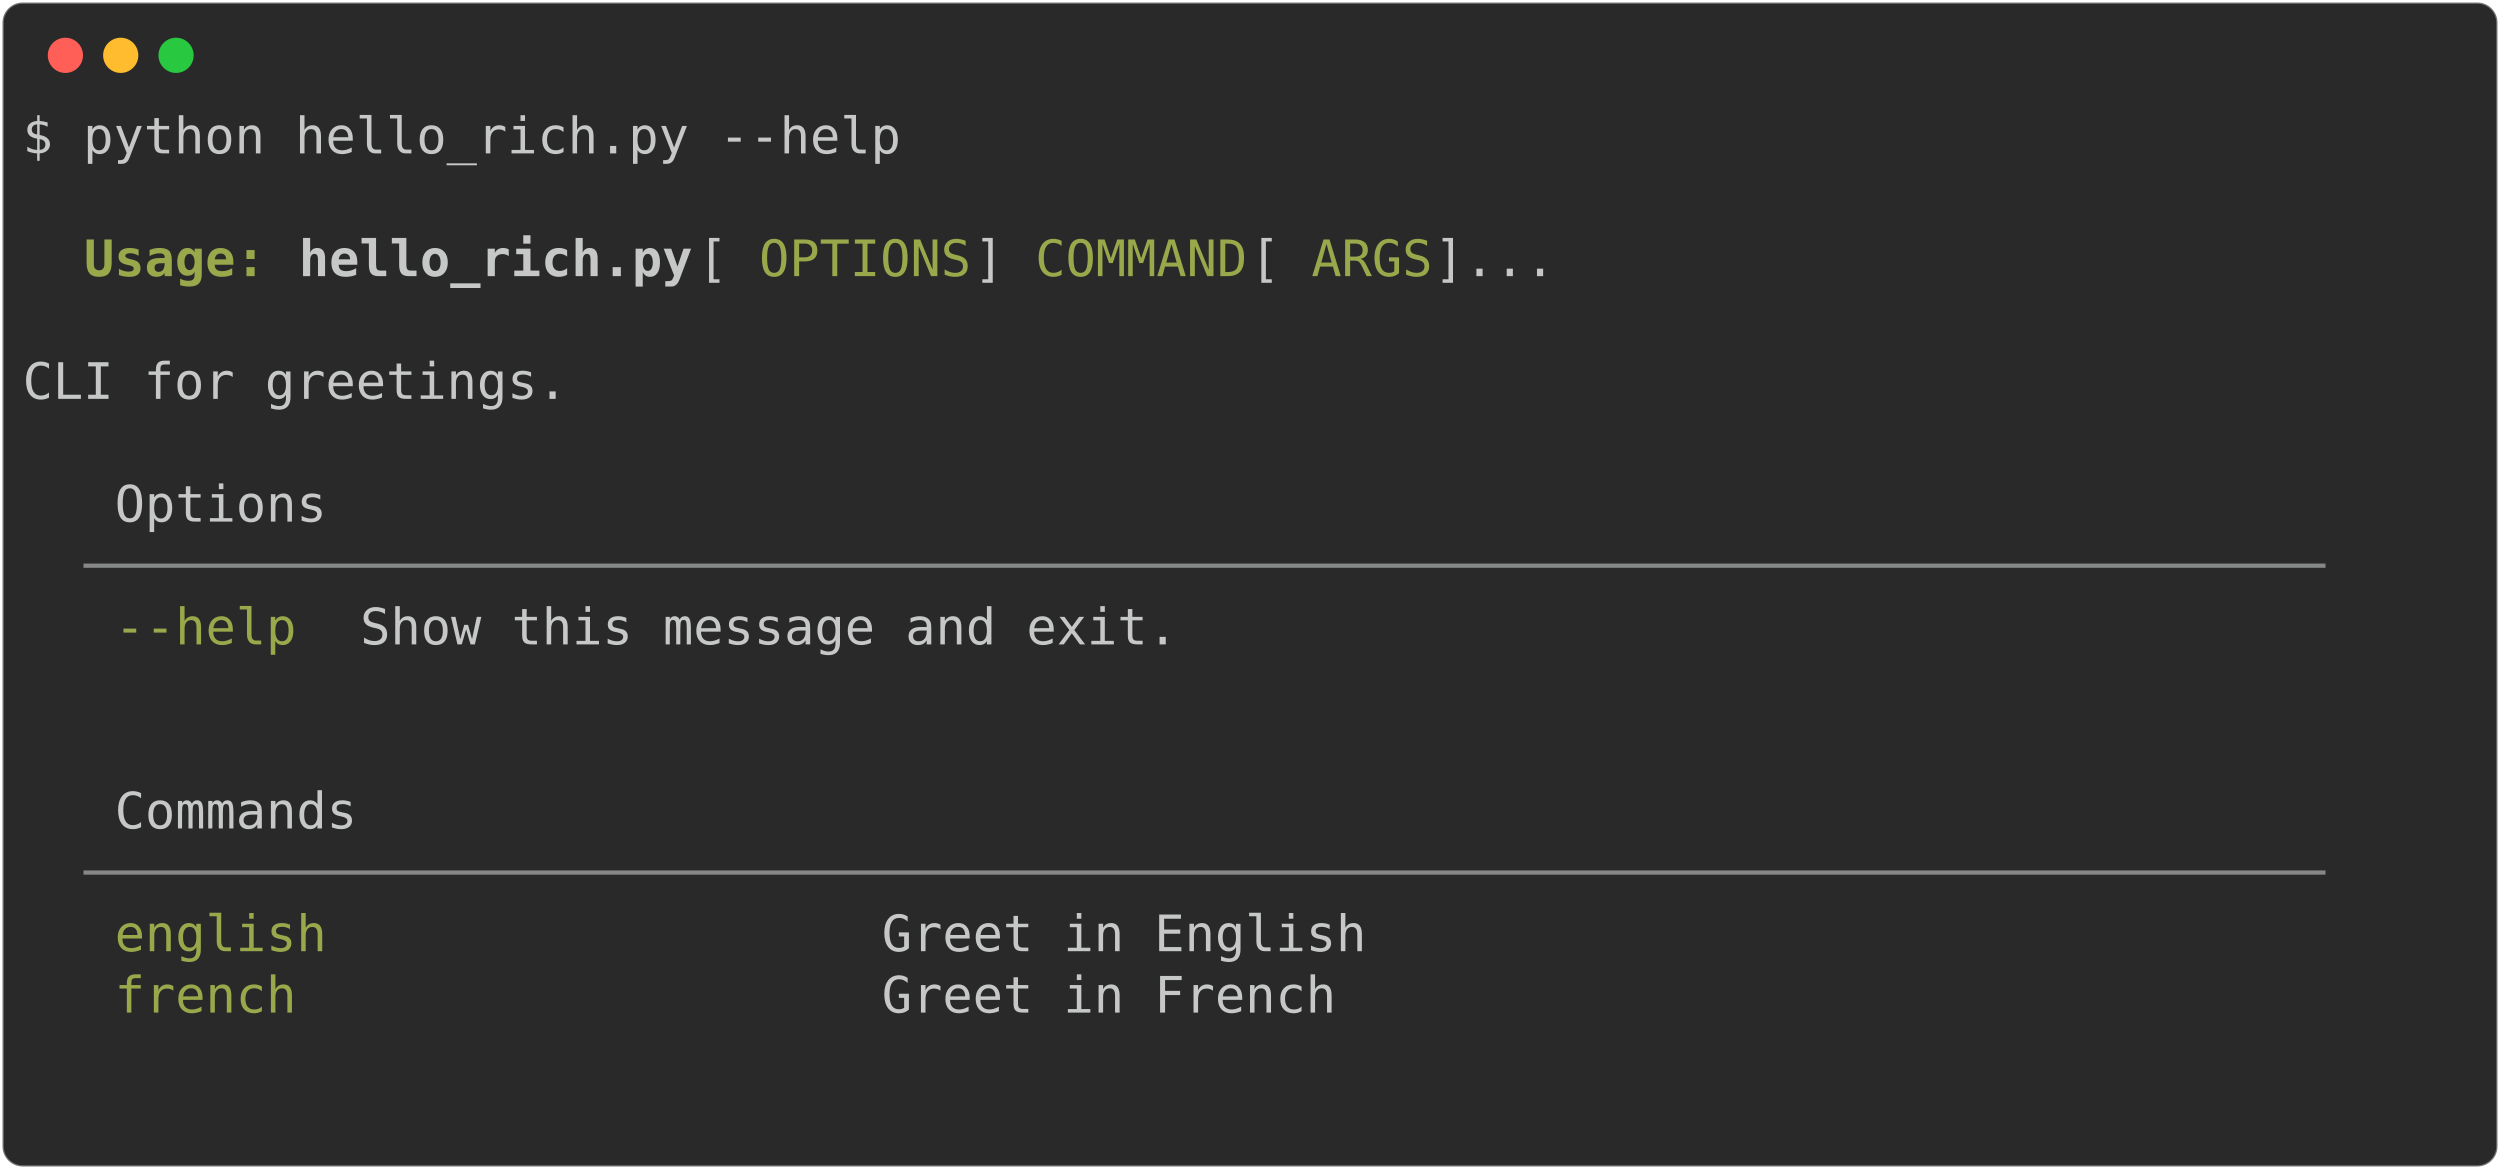
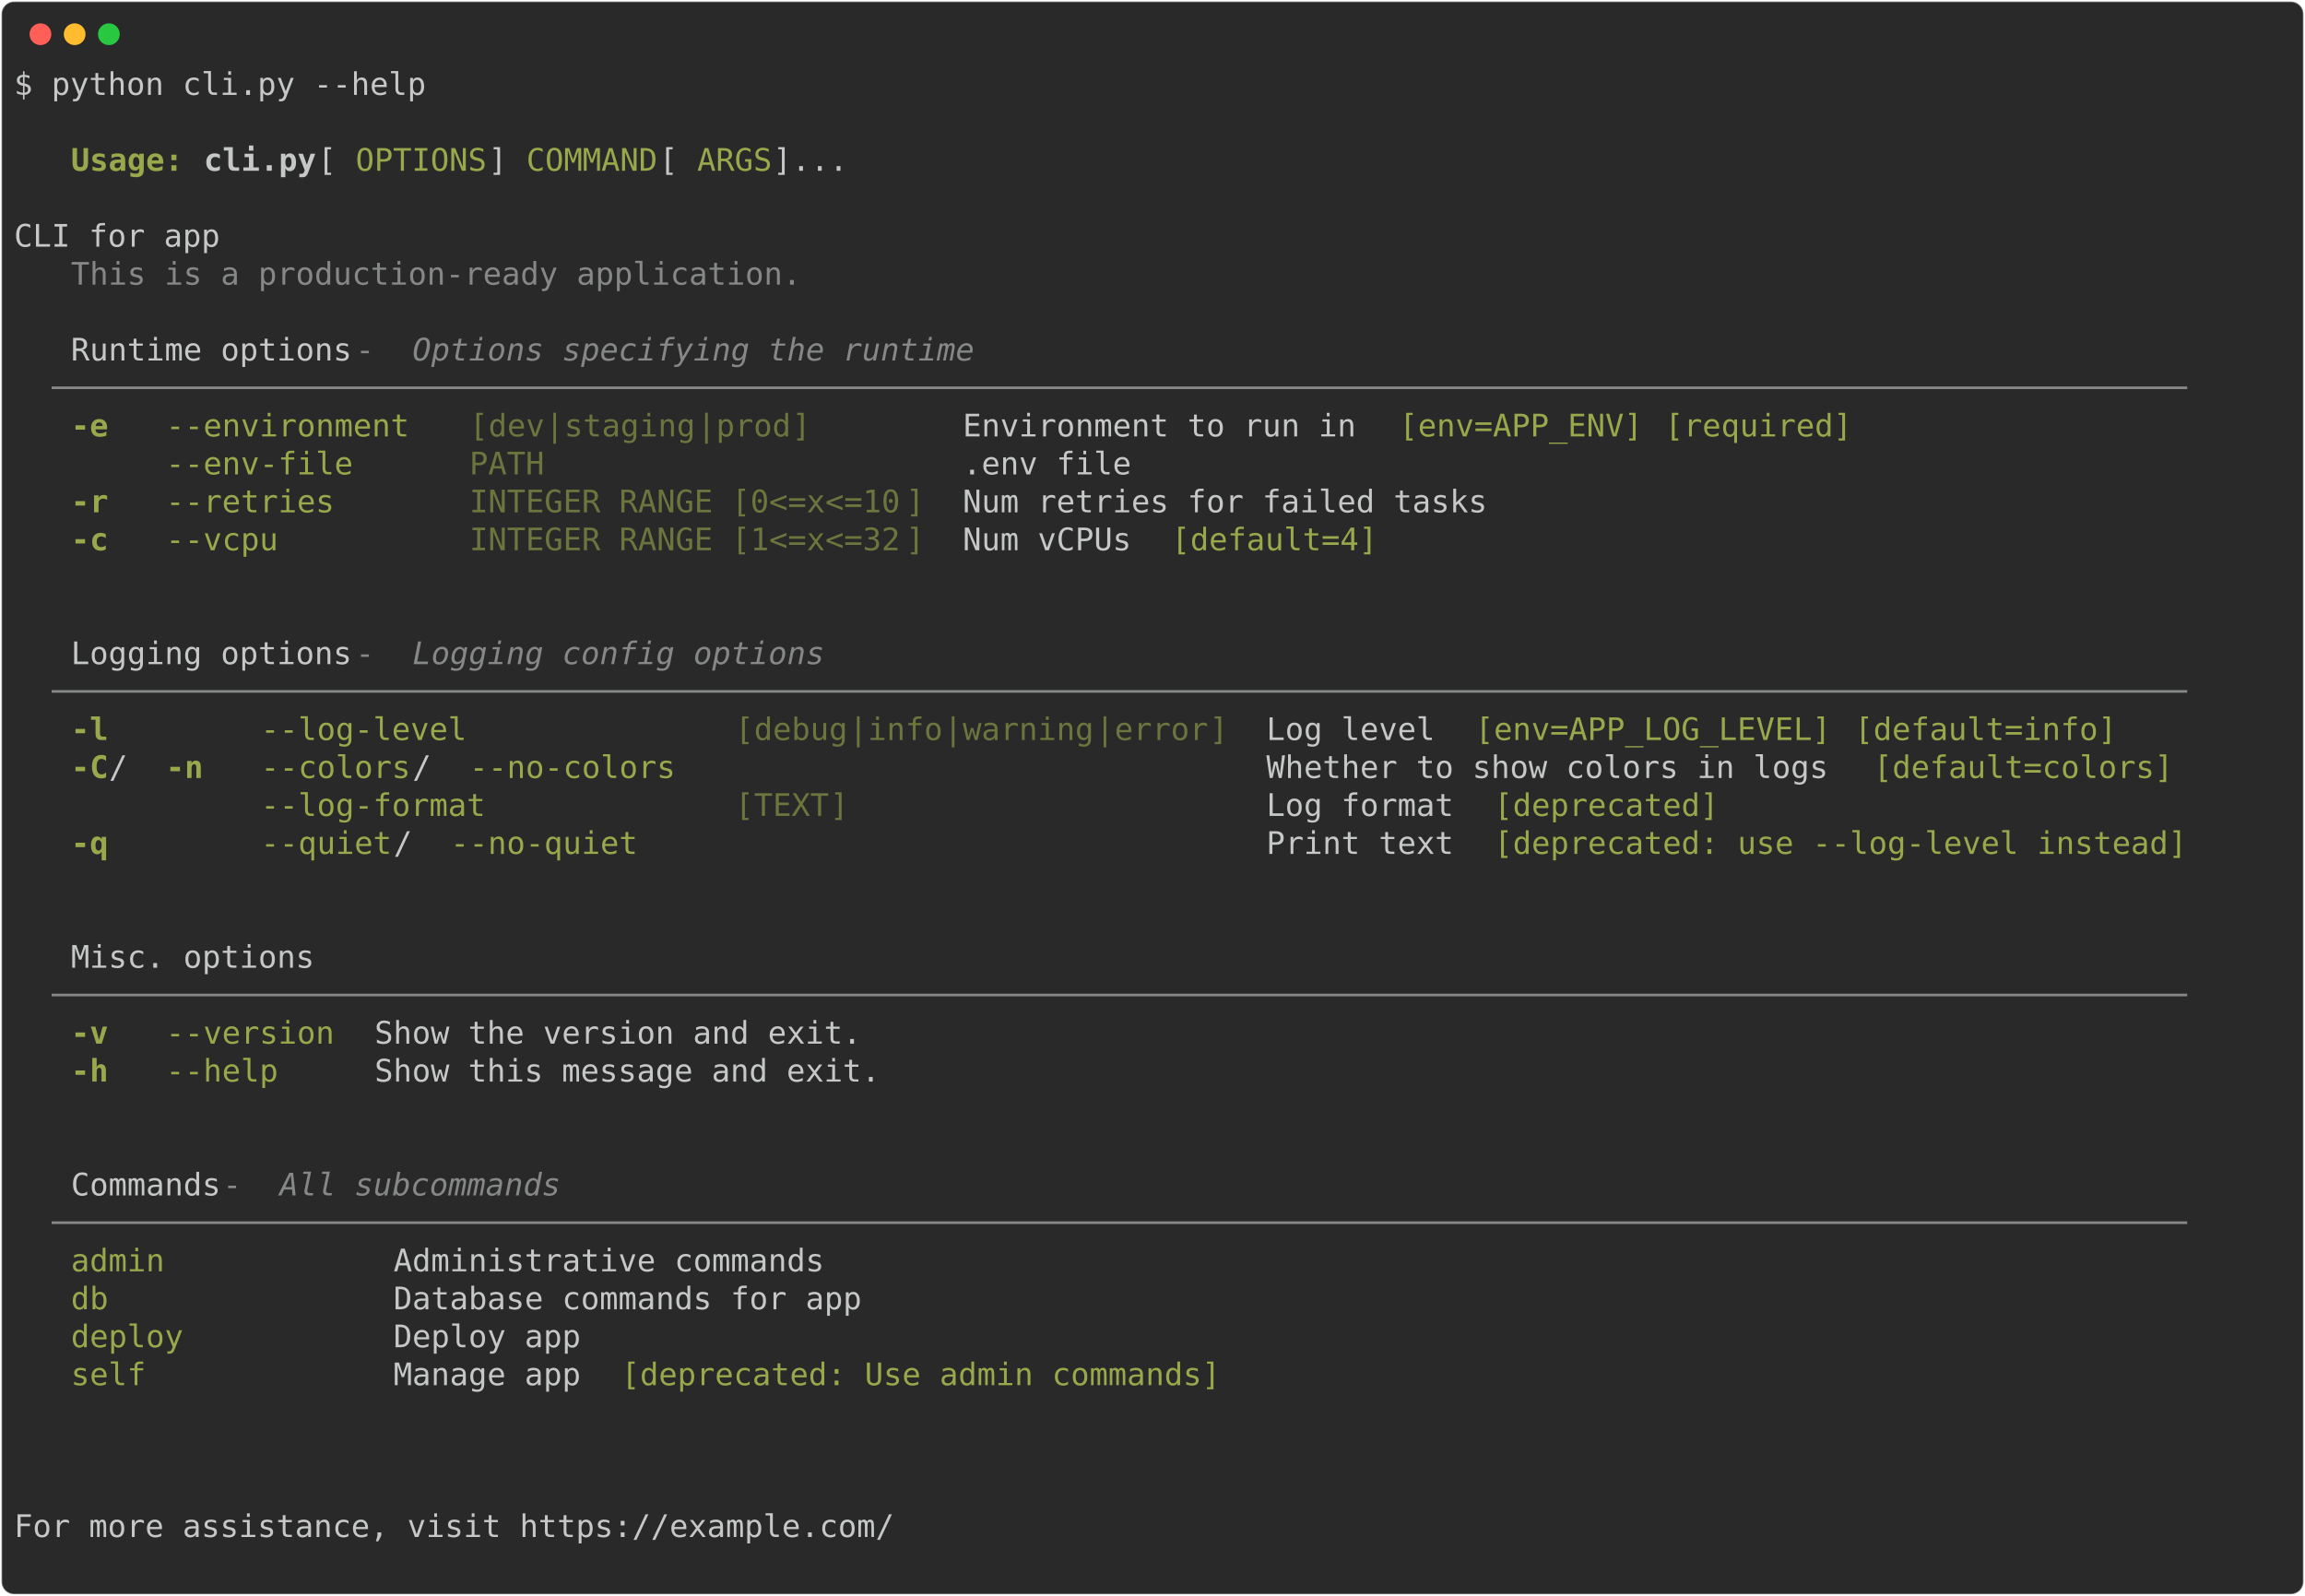
- <svg xmlns="http://www.w3.org/2000/svg" class="rich-terminal" viewBox="0 0 994 464.8">
+ <svg xmlns="http://www.w3.org/2000/svg" class="rich-terminal" viewBox="0 0 1482 1026.0">
  <style>

    @font-face {
        font-family: "Fira Code";
        src: local("FiraCode-Regular"),
                url("https://cdnjs.cloudflare.com/ajax/libs/firacode/6.2.0/woff2/FiraCode-Regular.woff2") format("woff2"),
                url("https://cdnjs.cloudflare.com/ajax/libs/firacode/6.2.0/woff/FiraCode-Regular.woff") format("woff");
        font-style: normal;
        font-weight: 400;
    }
    @font-face {
        font-family: "Fira Code";
        src: local("FiraCode-Bold"),
                url("https://cdnjs.cloudflare.com/ajax/libs/firacode/6.2.0/woff2/FiraCode-Bold.woff2") format("woff2"),
                url("https://cdnjs.cloudflare.com/ajax/libs/firacode/6.2.0/woff/FiraCode-Bold.woff") format("woff");
        font-style: bold;
        font-weight: 700;
    }

-     .terminal-166207172-matrix {
+     .terminal-656158728-matrix {
        font-family: Fira Code, monospace;
        font-size: 20px;
        line-height: 24.4px;
        font-variant-east-asian: full-width;
    }

-     .terminal-166207172-title {
+     .terminal-656158728-title {
        font-size: 18px;
        font-weight: bold;
        font-family: arial;
    }

-     .terminal-166207172-r1 { fill: #c5c8c6 }
- .terminal-166207172-r2 { fill: #98a84b;font-weight: bold }
- .terminal-166207172-r3 { fill: #c5c8c6;font-weight: bold }
- .terminal-166207172-r4 { fill: #98a84b }
- .terminal-166207172-r5 { fill: #868887 }
+     .terminal-656158728-r1 { fill: #c5c8c6 }
+ .terminal-656158728-r2 { fill: #98a84b;font-weight: bold }
+ .terminal-656158728-r3 { fill: #c5c8c6;font-weight: bold }
+ .terminal-656158728-r4 { fill: #98a84b }
+ .terminal-656158728-r5 { fill: #868887 }
+ .terminal-656158728-r6 { fill: #868887;font-style: italic; }
+ .terminal-656158728-r7 { fill: #6b753d }
    </style>
  <defs>
-     <clipPath id="terminal-166207172-clip-terminal">
-       <rect x="0" y="0" width="975.0" height="413.8" />
-     </clipPath>
-     <clipPath id="terminal-166207172-line-0">
-       <rect x="0" y="1.5" width="976" height="24.65" />
-     </clipPath>
-     <clipPath id="terminal-166207172-line-1">
-       <rect x="0" y="25.9" width="976" height="24.65" />
-     </clipPath>
-     <clipPath id="terminal-166207172-line-2">
-       <rect x="0" y="50.3" width="976" height="24.65" />
-     </clipPath>
-     <clipPath id="terminal-166207172-line-3">
-       <rect x="0" y="74.7" width="976" height="24.65" />
-     </clipPath>
-     <clipPath id="terminal-166207172-line-4">
-       <rect x="0" y="99.1" width="976" height="24.65" />
-     </clipPath>
-     <clipPath id="terminal-166207172-line-5">
-       <rect x="0" y="123.5" width="976" height="24.65" />
-     </clipPath>
-     <clipPath id="terminal-166207172-line-6">
-       <rect x="0" y="147.9" width="976" height="24.65" />
-     </clipPath>
-     <clipPath id="terminal-166207172-line-7">
-       <rect x="0" y="172.3" width="976" height="24.65" />
-     </clipPath>
-     <clipPath id="terminal-166207172-line-8">
-       <rect x="0" y="196.7" width="976" height="24.65" />
-     </clipPath>
-     <clipPath id="terminal-166207172-line-9">
-       <rect x="0" y="221.1" width="976" height="24.65" />
-     </clipPath>
-     <clipPath id="terminal-166207172-line-10">
-       <rect x="0" y="245.5" width="976" height="24.65" />
-     </clipPath>
-     <clipPath id="terminal-166207172-line-11">
-       <rect x="0" y="269.9" width="976" height="24.65" />
-     </clipPath>
-     <clipPath id="terminal-166207172-line-12">
-       <rect x="0" y="294.3" width="976" height="24.65" />
-     </clipPath>
-     <clipPath id="terminal-166207172-line-13">
-       <rect x="0" y="318.7" width="976" height="24.65" />
-     </clipPath>
-     <clipPath id="terminal-166207172-line-14">
-       <rect x="0" y="343.1" width="976" height="24.65" />
-     </clipPath>
-     <clipPath id="terminal-166207172-line-15">
-       <rect x="0" y="367.5" width="976" height="24.65" />
+     <clipPath id="terminal-656158728-clip-terminal">
+       <rect x="0" y="0" width="1463.0" height="975.0" />
+     </clipPath>
+     <clipPath id="terminal-656158728-line-0">
+       <rect x="0" y="1.5" width="1464" height="24.65" />
+     </clipPath>
+     <clipPath id="terminal-656158728-line-1">
+       <rect x="0" y="25.9" width="1464" height="24.65" />
+     </clipPath>
+     <clipPath id="terminal-656158728-line-2">
+       <rect x="0" y="50.3" width="1464" height="24.65" />
+     </clipPath>
+     <clipPath id="terminal-656158728-line-3">
+       <rect x="0" y="74.7" width="1464" height="24.65" />
+     </clipPath>
+     <clipPath id="terminal-656158728-line-4">
+       <rect x="0" y="99.1" width="1464" height="24.65" />
+     </clipPath>
+     <clipPath id="terminal-656158728-line-5">
+       <rect x="0" y="123.5" width="1464" height="24.65" />
+     </clipPath>
+     <clipPath id="terminal-656158728-line-6">
+       <rect x="0" y="147.9" width="1464" height="24.65" />
+     </clipPath>
+     <clipPath id="terminal-656158728-line-7">
+       <rect x="0" y="172.3" width="1464" height="24.65" />
+     </clipPath>
+     <clipPath id="terminal-656158728-line-8">
+       <rect x="0" y="196.7" width="1464" height="24.65" />
+     </clipPath>
+     <clipPath id="terminal-656158728-line-9">
+       <rect x="0" y="221.1" width="1464" height="24.65" />
+     </clipPath>
+     <clipPath id="terminal-656158728-line-10">
+       <rect x="0" y="245.5" width="1464" height="24.65" />
+     </clipPath>
+     <clipPath id="terminal-656158728-line-11">
+       <rect x="0" y="269.9" width="1464" height="24.65" />
+     </clipPath>
+     <clipPath id="terminal-656158728-line-12">
+       <rect x="0" y="294.3" width="1464" height="24.65" />
+     </clipPath>
+     <clipPath id="terminal-656158728-line-13">
+       <rect x="0" y="318.7" width="1464" height="24.65" />
+     </clipPath>
+     <clipPath id="terminal-656158728-line-14">
+       <rect x="0" y="343.1" width="1464" height="24.65" />
+     </clipPath>
+     <clipPath id="terminal-656158728-line-15">
+       <rect x="0" y="367.5" width="1464" height="24.65" />
+     </clipPath>
+     <clipPath id="terminal-656158728-line-16">
+       <rect x="0" y="391.9" width="1464" height="24.65" />
+     </clipPath>
+     <clipPath id="terminal-656158728-line-17">
+       <rect x="0" y="416.3" width="1464" height="24.65" />
+     </clipPath>
+     <clipPath id="terminal-656158728-line-18">
+       <rect x="0" y="440.7" width="1464" height="24.65" />
+     </clipPath>
+     <clipPath id="terminal-656158728-line-19">
+       <rect x="0" y="465.1" width="1464" height="24.65" />
+     </clipPath>
+     <clipPath id="terminal-656158728-line-20">
+       <rect x="0" y="489.5" width="1464" height="24.65" />
+     </clipPath>
+     <clipPath id="terminal-656158728-line-21">
+       <rect x="0" y="513.9" width="1464" height="24.65" />
+     </clipPath>
+     <clipPath id="terminal-656158728-line-22">
+       <rect x="0" y="538.3" width="1464" height="24.65" />
+     </clipPath>
+     <clipPath id="terminal-656158728-line-23">
+       <rect x="0" y="562.7" width="1464" height="24.65" />
+     </clipPath>
+     <clipPath id="terminal-656158728-line-24">
+       <rect x="0" y="587.1" width="1464" height="24.65" />
+     </clipPath>
+     <clipPath id="terminal-656158728-line-25">
+       <rect x="0" y="611.5" width="1464" height="24.65" />
+     </clipPath>
+     <clipPath id="terminal-656158728-line-26">
+       <rect x="0" y="635.9" width="1464" height="24.65" />
+     </clipPath>
+     <clipPath id="terminal-656158728-line-27">
+       <rect x="0" y="660.3" width="1464" height="24.65" />
+     </clipPath>
+     <clipPath id="terminal-656158728-line-28">
+       <rect x="0" y="684.7" width="1464" height="24.65" />
+     </clipPath>
+     <clipPath id="terminal-656158728-line-29">
+       <rect x="0" y="709.1" width="1464" height="24.65" />
+     </clipPath>
+     <clipPath id="terminal-656158728-line-30">
+       <rect x="0" y="733.5" width="1464" height="24.65" />
+     </clipPath>
+     <clipPath id="terminal-656158728-line-31">
+       <rect x="0" y="757.9" width="1464" height="24.65" />
+     </clipPath>
+     <clipPath id="terminal-656158728-line-32">
+       <rect x="0" y="782.3" width="1464" height="24.65" />
+     </clipPath>
+     <clipPath id="terminal-656158728-line-33">
+       <rect x="0" y="806.7" width="1464" height="24.65" />
+     </clipPath>
+     <clipPath id="terminal-656158728-line-34">
+       <rect x="0" y="831.1" width="1464" height="24.65" />
+     </clipPath>
+     <clipPath id="terminal-656158728-line-35">
+       <rect x="0" y="855.5" width="1464" height="24.65" />
+     </clipPath>
+     <clipPath id="terminal-656158728-line-36">
+       <rect x="0" y="879.9" width="1464" height="24.65" />
+     </clipPath>
+     <clipPath id="terminal-656158728-line-37">
+       <rect x="0" y="904.3" width="1464" height="24.65" />
+     </clipPath>
+     <clipPath id="terminal-656158728-line-38">
+       <rect x="0" y="928.7" width="1464" height="24.65" />
    </clipPath>
  </defs>
-   <rect fill="#292929" stroke="rgba(255,255,255,0.35)" stroke-width="1" x="1" y="1" width="992" height="462.8" rx="8" />
+   <rect fill="#292929" stroke="rgba(255,255,255,0.35)" stroke-width="1" x="1" y="1" width="1480" height="1024" rx="8" />
  <g transform="translate(26,22)">
    <circle cx="0" cy="0" r="7" fill="#ff5f57" />
    <circle cx="22" cy="0" r="7" fill="#febc2e" />
    <circle cx="44" cy="0" r="7" fill="#28c840" />
  </g>
-   <g transform="translate(9, 41)" clip-path="url(#terminal-166207172-clip-terminal)">
-     <g class="terminal-166207172-matrix">
-       <text class="terminal-166207172-r1" x="0" y="20" textLength="353.8" clip-path="url(#terminal-166207172-line-0)">$ python hello_rich.py --help</text>
-       <text class="terminal-166207172-r1" x="976" y="20" textLength="12.2" clip-path="url(#terminal-166207172-line-0)">
- </text>
-       <text class="terminal-166207172-r1" x="976" y="44.4" textLength="12.2" clip-path="url(#terminal-166207172-line-1)">
- </text>
-       <text class="terminal-166207172-r2" x="24.4" y="68.8" textLength="73.2" clip-path="url(#terminal-166207172-line-2)">Usage:</text>
-       <text class="terminal-166207172-r3" x="109.8" y="68.8" textLength="158.6" clip-path="url(#terminal-166207172-line-2)">hello_rich.py</text>
-       <text class="terminal-166207172-r1" x="268.4" y="68.8" textLength="24.4" clip-path="url(#terminal-166207172-line-2)"> [</text>
-       <text class="terminal-166207172-r4" x="292.8" y="68.8" textLength="85.4" clip-path="url(#terminal-166207172-line-2)">OPTIONS</text>
-       <text class="terminal-166207172-r1" x="378.2" y="68.8" textLength="24.4" clip-path="url(#terminal-166207172-line-2)">] </text>
-       <text class="terminal-166207172-r4" x="402.6" y="68.8" textLength="85.4" clip-path="url(#terminal-166207172-line-2)">COMMAND</text>
-       <text class="terminal-166207172-r1" x="488" y="68.8" textLength="24.4" clip-path="url(#terminal-166207172-line-2)"> [</text>
-       <text class="terminal-166207172-r4" x="512.4" y="68.8" textLength="48.8" clip-path="url(#terminal-166207172-line-2)">ARGS</text>
-       <text class="terminal-166207172-r1" x="561.2" y="68.8" textLength="414.8" clip-path="url(#terminal-166207172-line-2)">]...                              </text>
-       <text class="terminal-166207172-r1" x="976" y="68.8" textLength="12.2" clip-path="url(#terminal-166207172-line-2)">
- </text>
-       <text class="terminal-166207172-r1" x="976" y="93.2" textLength="12.2" clip-path="url(#terminal-166207172-line-3)">
- </text>
-       <text class="terminal-166207172-r1" x="0" y="117.6" textLength="976" clip-path="url(#terminal-166207172-line-4)">  CLI for greetings.                                                            </text>
-       <text class="terminal-166207172-r1" x="976" y="117.6" textLength="12.2" clip-path="url(#terminal-166207172-line-4)">
- </text>
-       <text class="terminal-166207172-r1" x="976" y="142" textLength="12.2" clip-path="url(#terminal-166207172-line-5)">
- </text>
-       <text class="terminal-166207172-r1" x="36.6" y="166.4" textLength="85.4" clip-path="url(#terminal-166207172-line-6)">Options</text>
-       <text class="terminal-166207172-r1" x="976" y="166.4" textLength="12.2" clip-path="url(#terminal-166207172-line-6)">
- </text>
-       <text class="terminal-166207172-r5" x="24.4" y="190.8" textLength="927.2" clip-path="url(#terminal-166207172-line-7)"> ────────────────────────────────────────────────────────────────────────── </text>
-       <text class="terminal-166207172-r1" x="976" y="190.8" textLength="12.2" clip-path="url(#terminal-166207172-line-7)">
- </text>
-       <text class="terminal-166207172-r4" x="36.6" y="215.2" textLength="73.2" clip-path="url(#terminal-166207172-line-8)">--help</text>
-       <text class="terminal-166207172-r1" x="134.2" y="215.2" textLength="805.2" clip-path="url(#terminal-166207172-line-8)"> Show this message and exit.                                      </text>
-       <text class="terminal-166207172-r1" x="976" y="215.2" textLength="12.2" clip-path="url(#terminal-166207172-line-8)">
- </text>
-       <text class="terminal-166207172-r1" x="976" y="239.6" textLength="12.2" clip-path="url(#terminal-166207172-line-9)">
- </text>
-       <text class="terminal-166207172-r1" x="976" y="264" textLength="12.2" clip-path="url(#terminal-166207172-line-10)">
- </text>
-       <text class="terminal-166207172-r1" x="36.6" y="288.4" textLength="97.6" clip-path="url(#terminal-166207172-line-11)">Commands</text>
-       <text class="terminal-166207172-r1" x="976" y="288.4" textLength="12.2" clip-path="url(#terminal-166207172-line-11)">
- </text>
-       <text class="terminal-166207172-r5" x="24.4" y="312.8" textLength="927.2" clip-path="url(#terminal-166207172-line-12)"> ────────────────────────────────────────────────────────────────────────── </text>
-       <text class="terminal-166207172-r1" x="976" y="312.8" textLength="12.2" clip-path="url(#terminal-166207172-line-12)">
- </text>
-       <text class="terminal-166207172-r4" x="36.6" y="337.2" textLength="280.6" clip-path="url(#terminal-166207172-line-13)">english                </text>
-       <text class="terminal-166207172-r1" x="341.6" y="337.2" textLength="597.8" clip-path="url(#terminal-166207172-line-13)"> Greet in English                                </text>
-       <text class="terminal-166207172-r1" x="976" y="337.2" textLength="12.2" clip-path="url(#terminal-166207172-line-13)">
- </text>
-       <text class="terminal-166207172-r4" x="36.6" y="361.6" textLength="280.6" clip-path="url(#terminal-166207172-line-14)">french                 </text>
-       <text class="terminal-166207172-r1" x="341.6" y="361.6" textLength="597.8" clip-path="url(#terminal-166207172-line-14)"> Greet in French                                 </text>
-       <text class="terminal-166207172-r1" x="976" y="361.6" textLength="12.2" clip-path="url(#terminal-166207172-line-14)">
- </text>
-       <text class="terminal-166207172-r1" x="976" y="386" textLength="12.2" clip-path="url(#terminal-166207172-line-15)">
- </text>
-       <text class="terminal-166207172-r1" x="976" y="410.4" textLength="12.2" clip-path="url(#terminal-166207172-line-16)">
+   <g transform="translate(9, 41)" clip-path="url(#terminal-656158728-clip-terminal)">
+     <g class="terminal-656158728-matrix">
+       <text class="terminal-656158728-r1" x="0" y="20" textLength="268.4" clip-path="url(#terminal-656158728-line-0)">$ python cli.py --help</text>
+       <text class="terminal-656158728-r1" x="1464" y="20" textLength="12.2" clip-path="url(#terminal-656158728-line-0)">
+ </text>
+       <text class="terminal-656158728-r1" x="1464" y="44.4" textLength="12.2" clip-path="url(#terminal-656158728-line-1)">
+ </text>
+       <text class="terminal-656158728-r2" x="36.6" y="68.8" textLength="73.2" clip-path="url(#terminal-656158728-line-2)">Usage:</text>
+       <text class="terminal-656158728-r3" x="122" y="68.8" textLength="73.2" clip-path="url(#terminal-656158728-line-2)">cli.py</text>
+       <text class="terminal-656158728-r1" x="195.2" y="68.8" textLength="24.4" clip-path="url(#terminal-656158728-line-2)"> [</text>
+       <text class="terminal-656158728-r4" x="219.6" y="68.8" textLength="85.4" clip-path="url(#terminal-656158728-line-2)">OPTIONS</text>
+       <text class="terminal-656158728-r1" x="305" y="68.8" textLength="24.4" clip-path="url(#terminal-656158728-line-2)">] </text>
+       <text class="terminal-656158728-r4" x="329.4" y="68.8" textLength="85.4" clip-path="url(#terminal-656158728-line-2)">COMMAND</text>
+       <text class="terminal-656158728-r1" x="414.8" y="68.8" textLength="24.4" clip-path="url(#terminal-656158728-line-2)"> [</text>
+       <text class="terminal-656158728-r4" x="439.2" y="68.8" textLength="48.8" clip-path="url(#terminal-656158728-line-2)">ARGS</text>
+       <text class="terminal-656158728-r1" x="488" y="68.8" textLength="976" clip-path="url(#terminal-656158728-line-2)">]...                                                                            </text>
+       <text class="terminal-656158728-r1" x="1464" y="68.8" textLength="12.2" clip-path="url(#terminal-656158728-line-2)">
+ </text>
+       <text class="terminal-656158728-r1" x="1464" y="93.2" textLength="12.2" clip-path="url(#terminal-656158728-line-3)">
+ </text>
+       <text class="terminal-656158728-r1" x="0" y="117.6" textLength="1464" clip-path="url(#terminal-656158728-line-4)">   CLI for app                                                                                                          </text>
+       <text class="terminal-656158728-r1" x="1464" y="117.6" textLength="12.2" clip-path="url(#terminal-656158728-line-4)">
+ </text>
+       <text class="terminal-656158728-r5" x="36.6" y="142" textLength="475.8" clip-path="url(#terminal-656158728-line-5)">This is a production-ready application.</text>
+       <text class="terminal-656158728-r1" x="1464" y="142" textLength="12.2" clip-path="url(#terminal-656158728-line-5)">
+ </text>
+       <text class="terminal-656158728-r1" x="1464" y="166.4" textLength="12.2" clip-path="url(#terminal-656158728-line-6)">
+ </text>
+       <text class="terminal-656158728-r1" x="36.6" y="190.8" textLength="183" clip-path="url(#terminal-656158728-line-7)">Runtime options</text>
+       <text class="terminal-656158728-r5" x="219.6" y="190.8" textLength="36.6" clip-path="url(#terminal-656158728-line-7)"> - </text>
+       <text class="terminal-656158728-r6" x="256.2" y="190.8" textLength="366" clip-path="url(#terminal-656158728-line-7)">Options specifying the runtime</text>
+       <text class="terminal-656158728-r1" x="1464" y="190.8" textLength="12.2" clip-path="url(#terminal-656158728-line-7)">
+ </text>
+       <text class="terminal-656158728-r5" x="24.4" y="215.2" textLength="1415.2" clip-path="url(#terminal-656158728-line-8)"> ────────────────────────────────────────────────────────────────────────────────────────────────────────────────── </text>
+       <text class="terminal-656158728-r1" x="1464" y="215.2" textLength="12.2" clip-path="url(#terminal-656158728-line-8)">
+ </text>
+       <text class="terminal-656158728-r2" x="36.6" y="239.6" textLength="24.4" clip-path="url(#terminal-656158728-line-9)">-e</text>
+       <text class="terminal-656158728-r4" x="97.6" y="239.6" textLength="158.6" clip-path="url(#terminal-656158728-line-9)">--environment</text>
+       <text class="terminal-656158728-r7" x="292.8" y="239.6" textLength="12.2" clip-path="url(#terminal-656158728-line-9)">[</text>
+       <text class="terminal-656158728-r7" x="305" y="239.6" textLength="36.6" clip-path="url(#terminal-656158728-line-9)">dev</text>
+       <text class="terminal-656158728-r7" x="341.6" y="239.6" textLength="12.2" clip-path="url(#terminal-656158728-line-9)">|</text>
+       <text class="terminal-656158728-r7" x="353.8" y="239.6" textLength="85.4" clip-path="url(#terminal-656158728-line-9)">staging</text>
+       <text class="terminal-656158728-r7" x="439.2" y="239.6" textLength="12.2" clip-path="url(#terminal-656158728-line-9)">|</text>
+       <text class="terminal-656158728-r7" x="451.4" y="239.6" textLength="48.8" clip-path="url(#terminal-656158728-line-9)">prod</text>
+       <text class="terminal-656158728-r7" x="500.2" y="239.6" textLength="12.2" clip-path="url(#terminal-656158728-line-9)">]</text>
+       <text class="terminal-656158728-r1" x="610" y="239.6" textLength="280.6" clip-path="url(#terminal-656158728-line-9)"> Environment to run in </text>
+       <text class="terminal-656158728-r4" x="890.6" y="239.6" textLength="158.6" clip-path="url(#terminal-656158728-line-9)">[env=APP_ENV]</text>
+       <text class="terminal-656158728-r4" x="1061.4" y="239.6" textLength="122" clip-path="url(#terminal-656158728-line-9)">[required]</text>
+       <text class="terminal-656158728-r1" x="1464" y="239.6" textLength="12.2" clip-path="url(#terminal-656158728-line-9)">
+ </text>
+       <text class="terminal-656158728-r4" x="97.6" y="264" textLength="158.6" clip-path="url(#terminal-656158728-line-10)">--env-file   </text>
+       <text class="terminal-656158728-r7" x="292.8" y="264" textLength="292.8" clip-path="url(#terminal-656158728-line-10)">PATH                    </text>
+       <text class="terminal-656158728-r1" x="610" y="264" textLength="817.4" clip-path="url(#terminal-656158728-line-10)"> .env file                                                         </text>
+       <text class="terminal-656158728-r1" x="1464" y="264" textLength="12.2" clip-path="url(#terminal-656158728-line-10)">
+ </text>
+       <text class="terminal-656158728-r2" x="36.6" y="288.4" textLength="24.4" clip-path="url(#terminal-656158728-line-11)">-r</text>
+       <text class="terminal-656158728-r4" x="97.6" y="288.4" textLength="158.6" clip-path="url(#terminal-656158728-line-11)">--retries    </text>
+       <text class="terminal-656158728-r7" x="292.8" y="288.4" textLength="280.6" clip-path="url(#terminal-656158728-line-11)">INTEGER RANGE [0&lt;=x&lt;=10</text>
+       <text class="terminal-656158728-r7" x="573.4" y="288.4" textLength="12.2" clip-path="url(#terminal-656158728-line-11)">]</text>
+       <text class="terminal-656158728-r1" x="610" y="288.4" textLength="817.4" clip-path="url(#terminal-656158728-line-11)"> Num retries for failed tasks                                      </text>
+       <text class="terminal-656158728-r1" x="1464" y="288.4" textLength="12.2" clip-path="url(#terminal-656158728-line-11)">
+ </text>
+       <text class="terminal-656158728-r2" x="36.6" y="312.8" textLength="24.4" clip-path="url(#terminal-656158728-line-12)">-c</text>
+       <text class="terminal-656158728-r4" x="97.6" y="312.8" textLength="158.6" clip-path="url(#terminal-656158728-line-12)">--vcpu       </text>
+       <text class="terminal-656158728-r7" x="292.8" y="312.8" textLength="280.6" clip-path="url(#terminal-656158728-line-12)">INTEGER RANGE [1&lt;=x&lt;=32</text>
+       <text class="terminal-656158728-r7" x="573.4" y="312.8" textLength="12.2" clip-path="url(#terminal-656158728-line-12)">]</text>
+       <text class="terminal-656158728-r1" x="610" y="312.8" textLength="134.2" clip-path="url(#terminal-656158728-line-12)"> Num vCPUs </text>
+       <text class="terminal-656158728-r4" x="744.2" y="312.8" textLength="134.2" clip-path="url(#terminal-656158728-line-12)">[default=4]</text>
+       <text class="terminal-656158728-r1" x="1464" y="312.8" textLength="12.2" clip-path="url(#terminal-656158728-line-12)">
+ </text>
+       <text class="terminal-656158728-r1" x="1464" y="337.2" textLength="12.2" clip-path="url(#terminal-656158728-line-13)">
+ </text>
+       <text class="terminal-656158728-r1" x="1464" y="361.6" textLength="12.2" clip-path="url(#terminal-656158728-line-14)">
+ </text>
+       <text class="terminal-656158728-r1" x="36.6" y="386" textLength="183" clip-path="url(#terminal-656158728-line-15)">Logging options</text>
+       <text class="terminal-656158728-r5" x="219.6" y="386" textLength="36.6" clip-path="url(#terminal-656158728-line-15)"> - </text>
+       <text class="terminal-656158728-r6" x="256.2" y="386" textLength="268.4" clip-path="url(#terminal-656158728-line-15)">Logging config options</text>
+       <text class="terminal-656158728-r1" x="1464" y="386" textLength="12.2" clip-path="url(#terminal-656158728-line-15)">
+ </text>
+       <text class="terminal-656158728-r5" x="24.4" y="410.4" textLength="1415.2" clip-path="url(#terminal-656158728-line-16)"> ────────────────────────────────────────────────────────────────────────────────────────────────────────────────── </text>
+       <text class="terminal-656158728-r1" x="1464" y="410.4" textLength="12.2" clip-path="url(#terminal-656158728-line-16)">
+ </text>
+       <text class="terminal-656158728-r2" x="36.6" y="434.8" textLength="85.4" clip-path="url(#terminal-656158728-line-17)">-l     </text>
+       <text class="terminal-656158728-r4" x="158.6" y="434.8" textLength="268.4" clip-path="url(#terminal-656158728-line-17)">--log-level           </text>
+       <text class="terminal-656158728-r7" x="463.6" y="434.8" textLength="12.2" clip-path="url(#terminal-656158728-line-17)">[</text>
+       <text class="terminal-656158728-r7" x="475.8" y="434.8" textLength="61" clip-path="url(#terminal-656158728-line-17)">debug</text>
+       <text class="terminal-656158728-r7" x="536.8" y="434.8" textLength="12.2" clip-path="url(#terminal-656158728-line-17)">|</text>
+       <text class="terminal-656158728-r7" x="549" y="434.8" textLength="48.8" clip-path="url(#terminal-656158728-line-17)">info</text>
+       <text class="terminal-656158728-r7" x="597.8" y="434.8" textLength="12.2" clip-path="url(#terminal-656158728-line-17)">|</text>
+       <text class="terminal-656158728-r7" x="610" y="434.8" textLength="85.4" clip-path="url(#terminal-656158728-line-17)">warning</text>
+       <text class="terminal-656158728-r7" x="695.4" y="434.8" textLength="12.2" clip-path="url(#terminal-656158728-line-17)">|</text>
+       <text class="terminal-656158728-r7" x="707.6" y="434.8" textLength="61" clip-path="url(#terminal-656158728-line-17)">error</text>
+       <text class="terminal-656158728-r7" x="768.6" y="434.8" textLength="12.2" clip-path="url(#terminal-656158728-line-17)">]</text>
+       <text class="terminal-656158728-r1" x="805.2" y="434.8" textLength="134.2" clip-path="url(#terminal-656158728-line-17)"> Log level </text>
+       <text class="terminal-656158728-r4" x="939.4" y="434.8" textLength="231.8" clip-path="url(#terminal-656158728-line-17)">[env=APP_LOG_LEVEL]</text>
+       <text class="terminal-656158728-r4" x="1183.4" y="434.8" textLength="170.8" clip-path="url(#terminal-656158728-line-17)">[default=info]</text>
+       <text class="terminal-656158728-r1" x="1464" y="434.8" textLength="12.2" clip-path="url(#terminal-656158728-line-17)">
+ </text>
+       <text class="terminal-656158728-r2" x="36.6" y="459.2" textLength="24.4" clip-path="url(#terminal-656158728-line-18)">-C</text>
+       <text class="terminal-656158728-r1" x="61" y="459.2" textLength="36.6" clip-path="url(#terminal-656158728-line-18)"> / </text>
+       <text class="terminal-656158728-r2" x="97.6" y="459.2" textLength="24.4" clip-path="url(#terminal-656158728-line-18)">-n</text>
+       <text class="terminal-656158728-r4" x="158.6" y="459.2" textLength="97.6" clip-path="url(#terminal-656158728-line-18)">--colors</text>
+       <text class="terminal-656158728-r1" x="256.2" y="459.2" textLength="36.6" clip-path="url(#terminal-656158728-line-18)"> / </text>
+       <text class="terminal-656158728-r4" x="292.8" y="459.2" textLength="134.2" clip-path="url(#terminal-656158728-line-18)">--no-colors</text>
+       <text class="terminal-656158728-r1" x="805.2" y="459.2" textLength="390.4" clip-path="url(#terminal-656158728-line-18)"> Whether to show colors in logs </text>
+       <text class="terminal-656158728-r4" x="1195.6" y="459.2" textLength="195.2" clip-path="url(#terminal-656158728-line-18)">[default=colors]</text>
+       <text class="terminal-656158728-r1" x="1464" y="459.2" textLength="12.2" clip-path="url(#terminal-656158728-line-18)">
+ </text>
+       <text class="terminal-656158728-r4" x="158.6" y="483.6" textLength="268.4" clip-path="url(#terminal-656158728-line-19)">--log-format          </text>
+       <text class="terminal-656158728-r7" x="463.6" y="483.6" textLength="12.2" clip-path="url(#terminal-656158728-line-19)">[</text>
+       <text class="terminal-656158728-r7" x="475.8" y="483.6" textLength="48.8" clip-path="url(#terminal-656158728-line-19)">TEXT</text>
+       <text class="terminal-656158728-r7" x="524.6" y="483.6" textLength="12.2" clip-path="url(#terminal-656158728-line-19)">]</text>
+       <text class="terminal-656158728-r1" x="805.2" y="483.6" textLength="146.4" clip-path="url(#terminal-656158728-line-19)"> Log format </text>
+       <text class="terminal-656158728-r4" x="951.6" y="483.6" textLength="146.4" clip-path="url(#terminal-656158728-line-19)">[deprecated]</text>
+       <text class="terminal-656158728-r1" x="1464" y="483.6" textLength="12.2" clip-path="url(#terminal-656158728-line-19)">
+ </text>
+       <text class="terminal-656158728-r2" x="36.6" y="508" textLength="85.4" clip-path="url(#terminal-656158728-line-20)">-q     </text>
+       <text class="terminal-656158728-r4" x="158.6" y="508" textLength="85.4" clip-path="url(#terminal-656158728-line-20)">--quiet</text>
+       <text class="terminal-656158728-r1" x="244" y="508" textLength="36.6" clip-path="url(#terminal-656158728-line-20)"> / </text>
+       <text class="terminal-656158728-r4" x="280.6" y="508" textLength="122" clip-path="url(#terminal-656158728-line-20)">--no-quiet</text>
+       <text class="terminal-656158728-r1" x="805.2" y="508" textLength="146.4" clip-path="url(#terminal-656158728-line-20)"> Print text </text>
+       <text class="terminal-656158728-r4" x="951.6" y="508" textLength="451.4" clip-path="url(#terminal-656158728-line-20)">[deprecated: use --log-level instead]</text>
+       <text class="terminal-656158728-r1" x="1464" y="508" textLength="12.2" clip-path="url(#terminal-656158728-line-20)">
+ </text>
+       <text class="terminal-656158728-r1" x="1464" y="532.4" textLength="12.2" clip-path="url(#terminal-656158728-line-21)">
+ </text>
+       <text class="terminal-656158728-r1" x="1464" y="556.8" textLength="12.2" clip-path="url(#terminal-656158728-line-22)">
+ </text>
+       <text class="terminal-656158728-r1" x="36.6" y="581.2" textLength="158.6" clip-path="url(#terminal-656158728-line-23)">Misc. options</text>
+       <text class="terminal-656158728-r1" x="1464" y="581.2" textLength="12.2" clip-path="url(#terminal-656158728-line-23)">
+ </text>
+       <text class="terminal-656158728-r5" x="24.4" y="605.6" textLength="1415.2" clip-path="url(#terminal-656158728-line-24)"> ────────────────────────────────────────────────────────────────────────────────────────────────────────────────── </text>
+       <text class="terminal-656158728-r1" x="1464" y="605.6" textLength="12.2" clip-path="url(#terminal-656158728-line-24)">
+ </text>
+       <text class="terminal-656158728-r2" x="36.6" y="630" textLength="24.4" clip-path="url(#terminal-656158728-line-25)">-v</text>
+       <text class="terminal-656158728-r4" x="97.6" y="630" textLength="109.8" clip-path="url(#terminal-656158728-line-25)">--version</text>
+       <text class="terminal-656158728-r1" x="231.8" y="630" textLength="1195.6" clip-path="url(#terminal-656158728-line-25)"> Show the version and exit.                                                                       </text>
+       <text class="terminal-656158728-r1" x="1464" y="630" textLength="12.2" clip-path="url(#terminal-656158728-line-25)">
+ </text>
+       <text class="terminal-656158728-r2" x="36.6" y="654.4" textLength="24.4" clip-path="url(#terminal-656158728-line-26)">-h</text>
+       <text class="terminal-656158728-r4" x="97.6" y="654.4" textLength="109.8" clip-path="url(#terminal-656158728-line-26)">--help   </text>
+       <text class="terminal-656158728-r1" x="231.8" y="654.4" textLength="1195.6" clip-path="url(#terminal-656158728-line-26)"> Show this message and exit.                                                                      </text>
+       <text class="terminal-656158728-r1" x="1464" y="654.4" textLength="12.2" clip-path="url(#terminal-656158728-line-26)">
+ </text>
+       <text class="terminal-656158728-r1" x="1464" y="678.8" textLength="12.2" clip-path="url(#terminal-656158728-line-27)">
+ </text>
+       <text class="terminal-656158728-r1" x="1464" y="703.2" textLength="12.2" clip-path="url(#terminal-656158728-line-28)">
+ </text>
+       <text class="terminal-656158728-r1" x="36.6" y="727.6" textLength="97.6" clip-path="url(#terminal-656158728-line-29)">Commands</text>
+       <text class="terminal-656158728-r5" x="134.2" y="727.6" textLength="36.6" clip-path="url(#terminal-656158728-line-29)"> - </text>
+       <text class="terminal-656158728-r6" x="170.8" y="727.6" textLength="183" clip-path="url(#terminal-656158728-line-29)">All subcommands</text>
+       <text class="terminal-656158728-r1" x="1464" y="727.6" textLength="12.2" clip-path="url(#terminal-656158728-line-29)">
+ </text>
+       <text class="terminal-656158728-r5" x="24.4" y="752" textLength="1415.2" clip-path="url(#terminal-656158728-line-30)"> ────────────────────────────────────────────────────────────────────────────────────────────────────────────────── </text>
+       <text class="terminal-656158728-r1" x="1464" y="752" textLength="12.2" clip-path="url(#terminal-656158728-line-30)">
+ </text>
+       <text class="terminal-656158728-r4" x="36.6" y="776.4" textLength="183" clip-path="url(#terminal-656158728-line-31)">admin          </text>
+       <text class="terminal-656158728-r1" x="244" y="776.4" textLength="1183.4" clip-path="url(#terminal-656158728-line-31)"> Administrative commands                                                                         </text>
+       <text class="terminal-656158728-r1" x="1464" y="776.4" textLength="12.2" clip-path="url(#terminal-656158728-line-31)">
+ </text>
+       <text class="terminal-656158728-r4" x="36.6" y="800.8" textLength="183" clip-path="url(#terminal-656158728-line-32)">db             </text>
+       <text class="terminal-656158728-r1" x="244" y="800.8" textLength="1183.4" clip-path="url(#terminal-656158728-line-32)"> Database commands for app                                                                       </text>
+       <text class="terminal-656158728-r1" x="1464" y="800.8" textLength="12.2" clip-path="url(#terminal-656158728-line-32)">
+ </text>
+       <text class="terminal-656158728-r4" x="36.6" y="825.2" textLength="183" clip-path="url(#terminal-656158728-line-33)">deploy         </text>
+       <text class="terminal-656158728-r1" x="244" y="825.2" textLength="1183.4" clip-path="url(#terminal-656158728-line-33)"> Deploy app                                                                                      </text>
+       <text class="terminal-656158728-r1" x="1464" y="825.2" textLength="12.2" clip-path="url(#terminal-656158728-line-33)">
+ </text>
+       <text class="terminal-656158728-r4" x="36.6" y="849.6" textLength="183" clip-path="url(#terminal-656158728-line-34)">self           </text>
+       <text class="terminal-656158728-r1" x="244" y="849.6" textLength="146.4" clip-path="url(#terminal-656158728-line-34)"> Manage app </text>
+       <text class="terminal-656158728-r4" x="390.4" y="849.6" textLength="390.4" clip-path="url(#terminal-656158728-line-34)">[deprecated: Use admin commands]</text>
+       <text class="terminal-656158728-r1" x="1464" y="849.6" textLength="12.2" clip-path="url(#terminal-656158728-line-34)">
+ </text>
+       <text class="terminal-656158728-r1" x="1464" y="874" textLength="12.2" clip-path="url(#terminal-656158728-line-35)">
+ </text>
+       <text class="terminal-656158728-r1" x="1464" y="898.4" textLength="12.2" clip-path="url(#terminal-656158728-line-36)">
+ </text>
+       <text class="terminal-656158728-r1" x="1464" y="922.8" textLength="12.2" clip-path="url(#terminal-656158728-line-37)">
+ </text>
+       <text class="terminal-656158728-r1" x="0" y="947.2" textLength="1464" clip-path="url(#terminal-656158728-line-38)"> For more assistance, visit https://example.com/                                                                        </text>
+       <text class="terminal-656158728-r1" x="1464" y="947.2" textLength="12.2" clip-path="url(#terminal-656158728-line-38)">
+ </text>
+       <text class="terminal-656158728-r1" x="1464" y="971.6" textLength="12.2" clip-path="url(#terminal-656158728-line-39)">
</text>
    </g>
  </g>
</svg>
